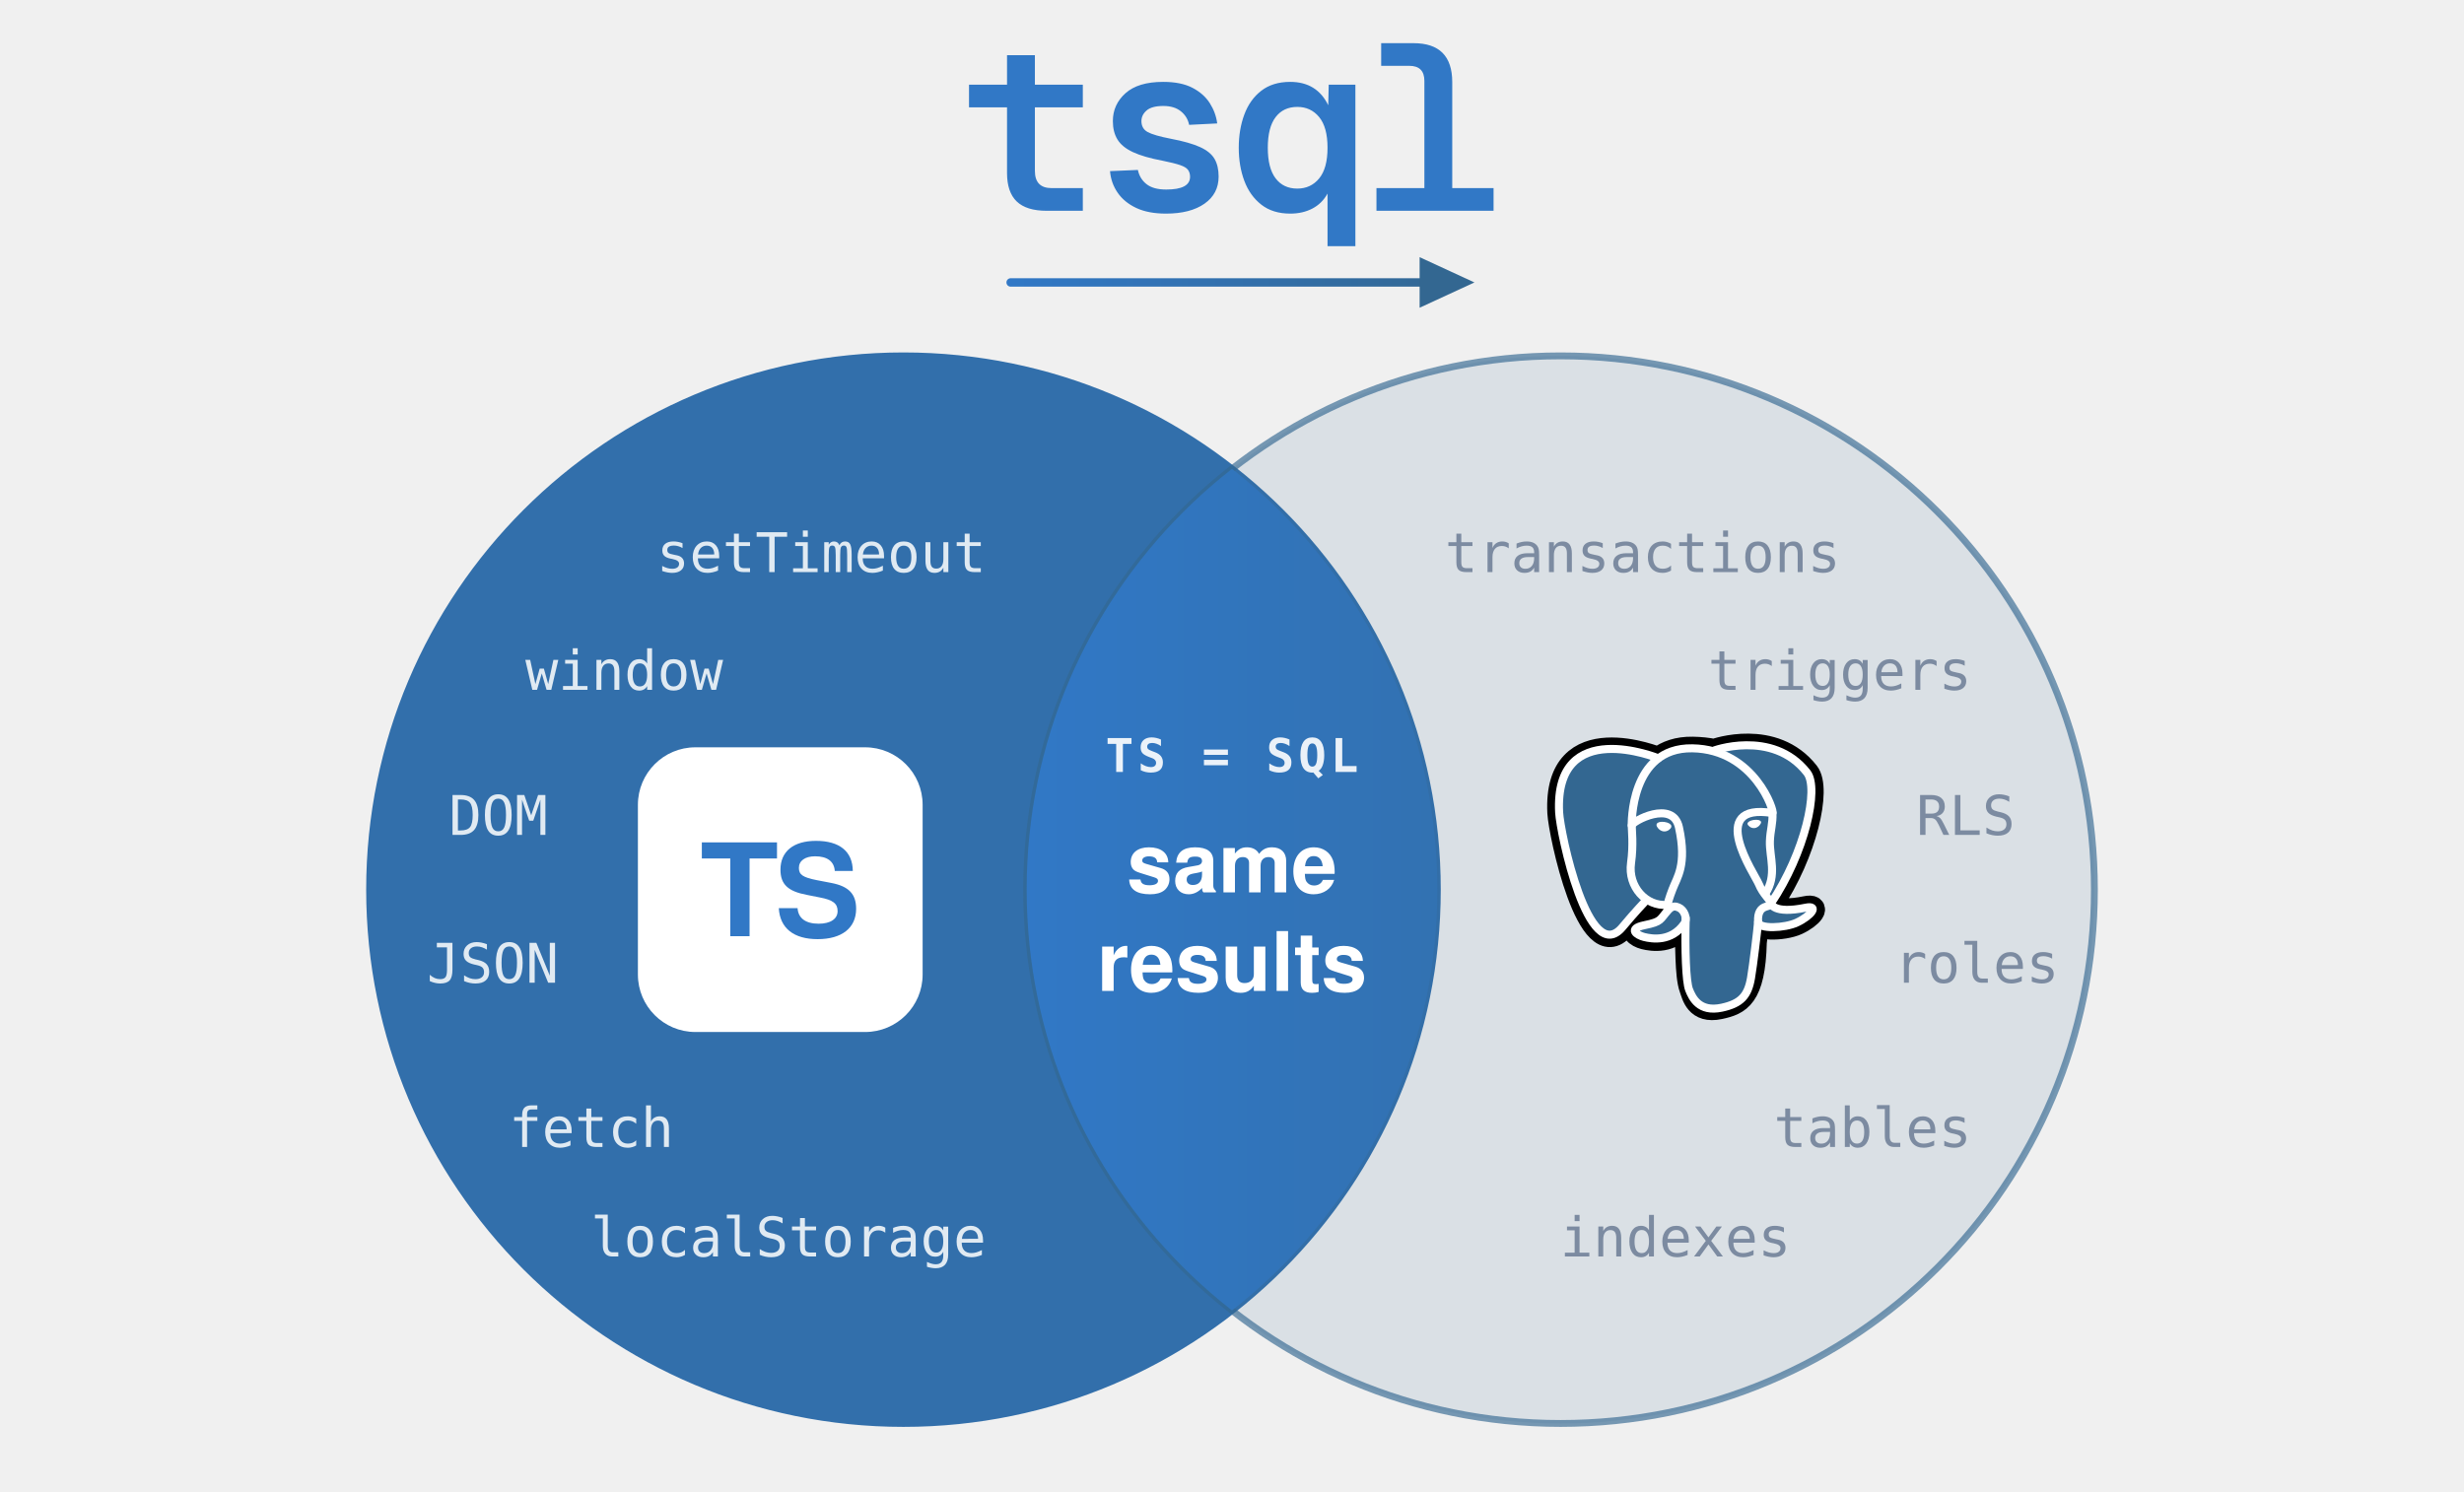
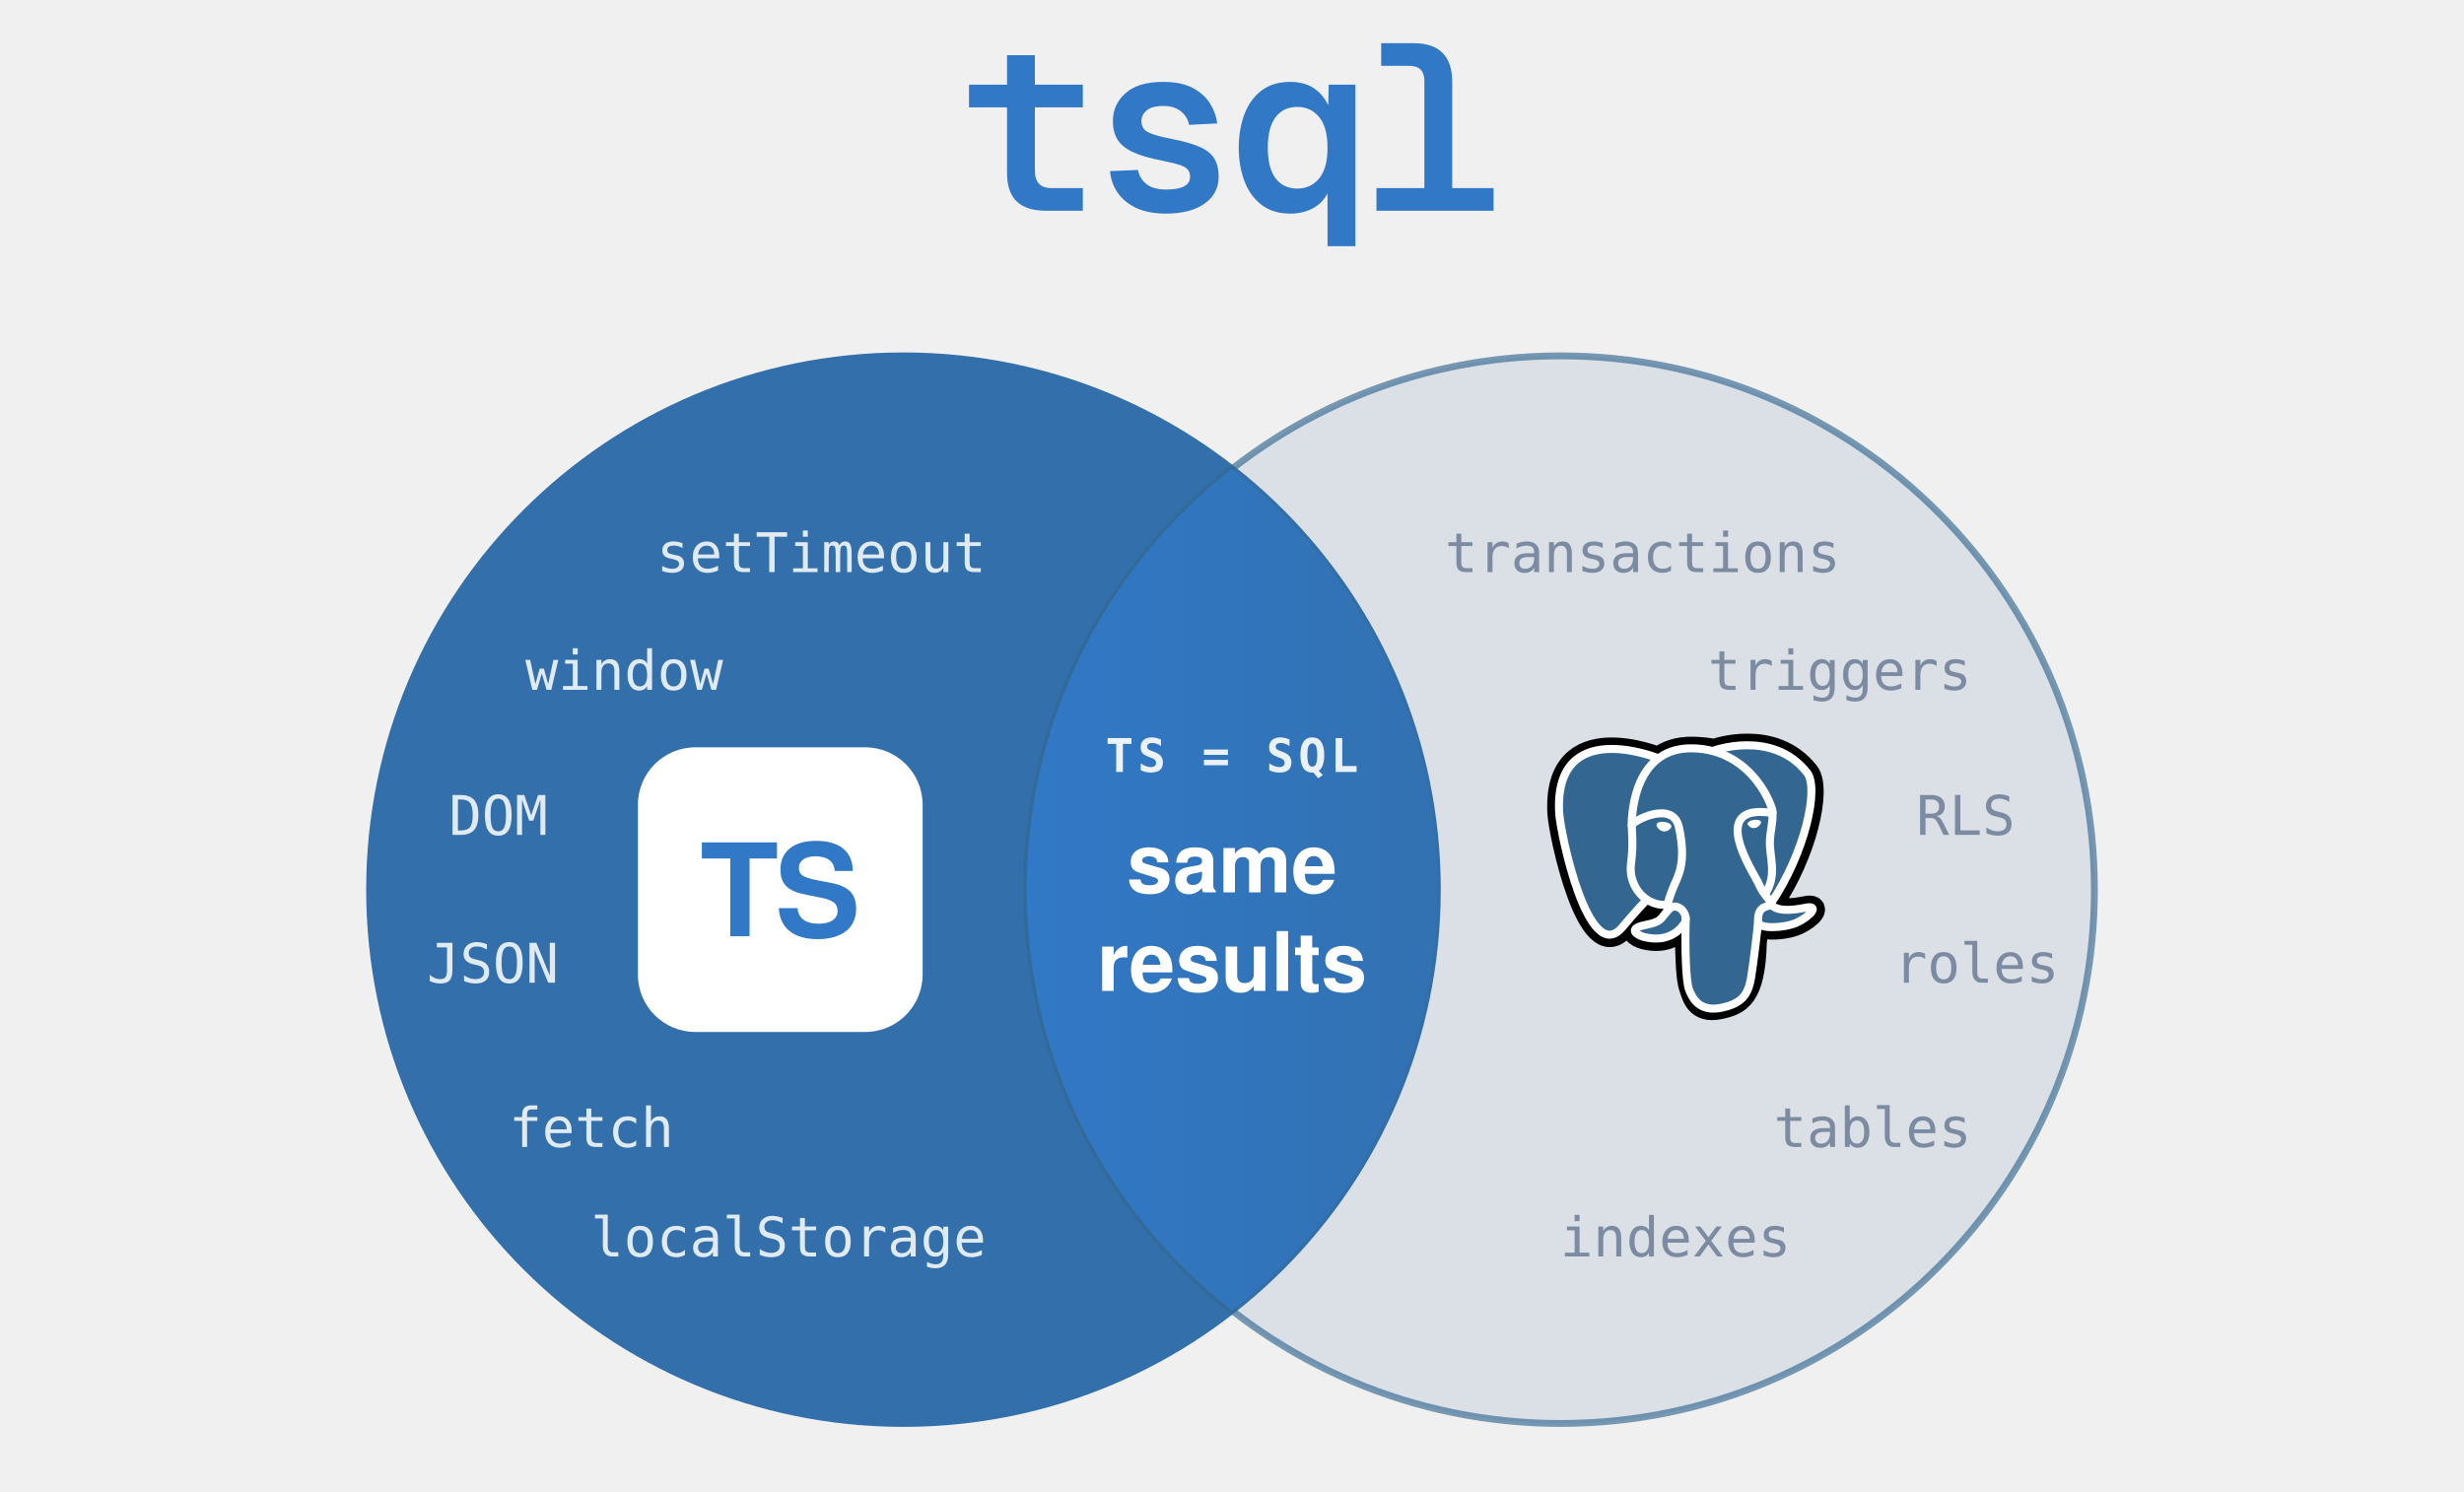
<svg xmlns="http://www.w3.org/2000/svg" viewBox="0 0 900 545" width="900" height="545" role="img" aria-labelledby="t d">
  <g transform="translate(450.0 0) scale(0.77) translate(-450.0 0)">
    <path d="M362.1 100.0Q352.468 100.0 347.876 95.576Q343.284 91.152 343.284 82.08V50.944H325.252V40.192H343.284V26.192H356.5V40.192H379.236V50.944H356.5V81.072Q356.5 89.248 364.452 89.248H379.236V100.0ZM418.684 101.344Q410.284 101.344 404.572 98.656Q398.86 95.968 395.724 91.376Q392.588 86.784 392.14 81.184L405.356 80.624Q406.252 84.88 409.5 87.4Q412.748 89.92 418.796 89.92Q430.108 89.92 430.108 83.872Q430.108 81.968 429.156 80.624Q428.204 79.28 425.404 78.328Q422.604 77.376 417.116 76.256Q408.156 74.576 403.004 72.168Q397.852 69.76 395.668 66.176Q393.484 62.592 393.484 57.44Q393.484 49.6 399.476 44.224Q405.468 38.848 417.34 38.848Q425.852 38.848 431.228 41.648Q436.604 44.448 439.46 48.928Q442.316 53.408 442.988 58.56L429.66 59.232Q428.876 55.312 425.74 52.792Q422.604 50.272 417.452 50.272Q411.964 50.272 409.5 52.4Q407.036 54.528 407.036 57.44Q407.036 61.024 410.004 62.648Q412.972 64.272 421.036 65.84Q429.884 67.52 434.812 69.76Q439.74 72.0 441.7 75.36Q443.66 78.72 443.66 83.76Q443.66 91.936 436.94 96.64Q430.22 101.344 418.684 101.344ZM508.532 116.8H495.316V91.824Q492.74 96.528 488.148 98.936Q483.556 101.344 477.62 101.344Q469.332 101.344 463.9 97.088Q458.468 92.832 455.836 85.776Q453.204 78.72 453.204 70.096Q453.204 61.472 455.836 54.36Q458.468 47.248 463.9 43.048Q469.332 38.848 477.62 38.848Q490.276 38.848 495.652 49.936L495.876 40.192H508.532ZM480.98 89.472Q487.364 89.472 491.34 84.656Q495.316 79.84 495.316 70.096Q495.316 60.352 491.34 55.536Q487.364 50.72 480.98 50.72Q474.372 50.72 470.676 55.592Q466.98 60.464 466.98 70.096Q466.98 79.728 470.676 84.6Q474.372 89.472 480.98 89.472ZM518.524 100.0V89.248H541.26V38.4Q541.26 31.232 534.092 31.232H520.764V20.48H536.108Q554.476 20.48 554.476 38.96V89.248H574.076V100.0Z" fill="#3178C6" />
-     <defs>
-       <linearGradient id="travel" gradientUnits="userSpaceOnUse" x1="345.0" y1="0" x2="565.0" y2="0">
-         <stop offset="0" stop-color="#3178C6" />
-         <stop offset="1" stop-color="#336791" />
-       </linearGradient>
-     </defs>
-     <path d="M 345.0 134 H 545.0" stroke="url(#travel)" stroke-width="4" stroke-linecap="round" fill="none" />
-     <path d="M 539.0 122 L 565.0 134 L 539.0 146 Z" fill="#336791" />
  </g>
  <g transform="translate(0 0)">
    <circle cx="330" cy="325" r="195" fill="#326FAB" stroke="#326FAB" stroke-width="2.5" />
    <circle cx="570" cy="325" r="195" fill="#336791" fill-opacity="0.12" stroke="#336791" stroke-opacity="0.65" stroke-width="2.5" />
    <defs>
      <clipPath id="ts-world">
        <circle cx="330" cy="325" r="195" />
      </clipPath>
      <linearGradient id="both" x1="0" y1="0" x2="1" y2="0">
        <stop offset="0" stop-color="#3178C6" />
        <stop offset="1" stop-color="#336791" />
      </linearGradient>
    </defs>
    <circle cx="570" cy="325" r="195" fill="url(#both)" clip-path="url(#ts-world)" />
    <rect x="233" y="273" width="104" height="104" rx="21" fill="#FFFFFF" />
    <text x="285" y="342" text-anchor="middle" fill="#3178C6" font-family="ui-sans-serif, -apple-system, Segoe UI, Helvetica, Arial, sans-serif" font-size="47" font-weight="700" letter-spacing="-1.5">TS</text>
    <text x="300" y="209" text-anchor="middle" fill="#FFFFFF" fill-opacity="0.85" font-family="ui-monospace, SFMono-Regular, Menlo, Consolas, monospace" font-size="20">setTimeout</text>
    <text x="228" y="252" text-anchor="middle" fill="#FFFFFF" fill-opacity="0.85" font-family="ui-monospace, SFMono-Regular, Menlo, Consolas, monospace" font-size="20">window</text>
    <text x="182" y="305" text-anchor="middle" fill="#FFFFFF" fill-opacity="0.85" font-family="ui-monospace, SFMono-Regular, Menlo, Consolas, monospace" font-size="20">DOM</text>
    <text x="180" y="359" text-anchor="middle" fill="#FFFFFF" fill-opacity="0.85" font-family="ui-monospace, SFMono-Regular, Menlo, Consolas, monospace" font-size="20">JSON</text>
    <text x="216" y="419" text-anchor="middle" fill="#FFFFFF" fill-opacity="0.85" font-family="ui-monospace, SFMono-Regular, Menlo, Consolas, monospace" font-size="20">fetch</text>
    <text x="288" y="459" text-anchor="middle" fill="#FFFFFF" fill-opacity="0.85" font-family="ui-monospace, SFMono-Regular, Menlo, Consolas, monospace" font-size="20">localStorage</text>
    <g transform="translate(565 268) scale(0.235)">
      <g id="orginal" style="fill-rule:nonzero;clip-rule:nonzero;stroke:#000000;stroke-miterlimit:4;">
	</g>
      <g id="Layer_x0020_3" style="fill-rule:nonzero;clip-rule:nonzero;fill:none;stroke:#FFFFFF;stroke-width:12.465;stroke-linecap:round;stroke-linejoin:round;stroke-miterlimit:4;">
        <path style="fill:#000000;stroke:#000000;stroke-width:37.395;stroke-linecap:butt;stroke-linejoin:miter;" d="M323.205,324.227c2.833-23.601,1.984-27.062,19.563-23.239l4.463,0.392c13.517,0.615,31.199-2.174,41.587-7c22.362-10.376,35.622-27.7,13.572-23.148c-50.297,10.376-53.755-6.655-53.755-6.655c53.111-78.803,75.313-178.836,56.149-203.322    C352.514-5.534,262.036,26.049,260.522,26.869l-0.482,0.089c-9.938-2.062-21.06-3.294-33.554-3.496c-22.761-0.374-40.032,5.967-53.133,15.904c0,0-161.408-66.498-153.899,83.628c1.597,31.936,45.777,241.655,98.47,178.31    c19.259-23.163,37.871-42.748,37.871-42.748c9.242,6.14,20.307,9.272,31.912,8.147l0.897-0.765c-0.281,2.876-0.157,5.689,0.359,9.019c-13.572,15.167-9.584,17.83-36.723,23.416c-27.457,5.659-11.326,15.734-0.797,18.367c12.768,3.193,42.305,7.716,62.268-20.224    l-0.795,3.188c5.325,4.26,4.965,30.619,5.72,49.452c0.756,18.834,2.017,36.409,5.856,46.771c3.839,10.36,8.369,37.05,44.036,29.406c29.809-6.388,52.6-15.582,54.677-101.107" />
        <path style="fill:#336791;stroke:none;" d="M402.395,271.23c-50.302,10.376-53.76-6.655-53.76-6.655c53.111-78.808,75.313-178.843,56.153-203.326c-52.27-66.785-142.752-35.2-144.262-34.38l-0.486,0.087c-9.938-2.063-21.06-3.292-33.56-3.496c-22.761-0.373-40.026,5.967-53.127,15.902    c0,0-161.411-66.495-153.904,83.63c1.597,31.938,45.776,241.657,98.471,178.312c19.26-23.163,37.869-42.748,37.869-42.748c9.243,6.14,20.308,9.272,31.908,8.147l0.901-0.765c-0.28,2.876-0.152,5.689,0.361,9.019c-13.575,15.167-9.586,17.83-36.723,23.416    c-27.459,5.659-11.328,15.734-0.796,18.367c12.768,3.193,42.307,7.716,62.266-20.224l-0.796,3.188c5.319,4.26,9.054,27.711,8.428,48.969c-0.626,21.259-1.044,35.854,3.147,47.254c4.191,11.4,8.368,37.05,44.042,29.406c29.809-6.388,45.256-22.942,47.405-50.555    c1.525-19.631,4.976-16.729,5.194-34.28l2.768-8.309c3.192-26.611,0.507-35.196,18.872-31.203l4.463,0.392c13.517,0.615,31.208-2.174,41.591-7c22.358-10.376,35.618-27.7,13.573-23.148z" />
        <path d="M215.866,286.484c-1.385,49.516,0.348,99.377,5.193,111.495c4.848,12.118,15.223,35.688,50.9,28.045c29.806-6.39,40.651-18.756,45.357-46.051c3.466-20.082,10.148-75.854,11.005-87.281" />
        <path d="M173.104,38.256c0,0-161.521-66.016-154.012,84.109c1.597,31.938,45.779,241.664,98.473,178.316c19.256-23.166,36.671-41.335,36.671-41.335" />
        <path d="M260.349,26.207c-5.591,1.753,89.848-34.889,144.087,34.417c19.159,24.484-3.043,124.519-56.153,203.329" />
        <path style="stroke-linejoin:bevel;" d="M348.282,263.953c0,0,3.461,17.036,53.764,6.653c22.04-4.552,8.776,12.774-13.577,23.155c-18.345,8.514-59.474,10.696-60.146-1.069c-1.729-30.355,21.647-21.133,19.96-28.739c-1.525-6.85-11.979-13.573-18.894-30.338    c-6.037-14.633-82.796-126.849,21.287-110.183c3.813-0.789-27.146-99.002-124.553-100.599c-97.385-1.597-94.19,119.762-94.19,119.762" />
        <path d="M188.604,274.334c-13.577,15.166-9.584,17.829-36.723,23.417c-27.459,5.66-11.326,15.733-0.797,18.365c12.768,3.195,42.307,7.718,62.266-20.229c6.078-8.509-0.036-22.086-8.385-25.547c-4.034-1.671-9.428-3.765-16.361,3.994z" />
        <path d="M187.715,274.069c-1.368-8.917,2.93-19.528,7.536-31.942c6.922-18.626,22.893-37.255,10.117-96.339c-9.523-44.029-73.396-9.163-73.436-3.193c-0.039,5.968,2.889,30.26-1.067,58.548c-5.162,36.913,23.488,68.132,56.479,64.938" />
        <path style="fill:#FFFFFF;stroke-width:4.155;stroke-linecap:butt;stroke-linejoin:miter;" d="M172.517,141.7c-0.288,2.039,3.733,7.48,8.976,8.207c5.234,0.73,9.714-3.522,9.998-5.559c0.284-2.039-3.732-4.285-8.977-5.015c-5.237-0.731-9.719,0.333-9.996,2.367z" />
        <path style="fill:#FFFFFF;stroke-width:2.078;stroke-linecap:butt;stroke-linejoin:miter;" d="M331.941,137.543c0.284,2.039-3.732,7.48-8.976,8.207c-5.238,0.73-9.718-3.522-10.005-5.559c-0.277-2.039,3.74-4.285,8.979-5.015c5.239-0.73,9.718,0.333,10.002,2.368z" />
        <path d="M350.676,123.432c0.863,15.994-3.445,26.888-3.988,43.914c-0.804,24.748,11.799,53.074-7.191,81.435" />
        <path style="stroke-width:3;" d="M0,60.232" />
      </g>
    </g>
    <text x="600" y="209" text-anchor="middle" fill="#7C8BA1" font-family="ui-monospace, SFMono-Regular, Menlo, Consolas, monospace" font-size="20">transactions</text>
    <text x="672" y="252" text-anchor="middle" fill="#7C8BA1" font-family="ui-monospace, SFMono-Regular, Menlo, Consolas, monospace" font-size="20">triggers</text>
    <text x="718" y="305" text-anchor="middle" fill="#7C8BA1" font-family="ui-monospace, SFMono-Regular, Menlo, Consolas, monospace" font-size="20">RLS</text>
    <text x="722" y="359" text-anchor="middle" fill="#7C8BA1" font-family="ui-monospace, SFMono-Regular, Menlo, Consolas, monospace" font-size="20">roles</text>
    <text x="684" y="419" text-anchor="middle" fill="#7C8BA1" font-family="ui-monospace, SFMono-Regular, Menlo, Consolas, monospace" font-size="20">tables</text>
    <text x="612" y="459" text-anchor="middle" fill="#7C8BA1" font-family="ui-monospace, SFMono-Regular, Menlo, Consolas, monospace" font-size="20">indexes</text>
    <text x="450.0" y="282" text-anchor="middle" fill="#FFFFFF" fill-opacity="0.9" font-family="ui-monospace, SFMono-Regular, Menlo, Consolas, monospace" font-size="17" font-weight="700" letter-spacing="1.5">TS = SQL</text>
    <text x="450.0" y="326" text-anchor="middle" fill="#FFFFFF" font-family="ui-sans-serif, -apple-system, Segoe UI, Helvetica, Arial, sans-serif" font-size="30" font-weight="800">same</text>
    <text x="450.0" y="362" text-anchor="middle" fill="#FFFFFF" font-family="ui-sans-serif, -apple-system, Segoe UI, Helvetica, Arial, sans-serif" font-size="30" font-weight="800">results</text>
  </g>
</svg>
